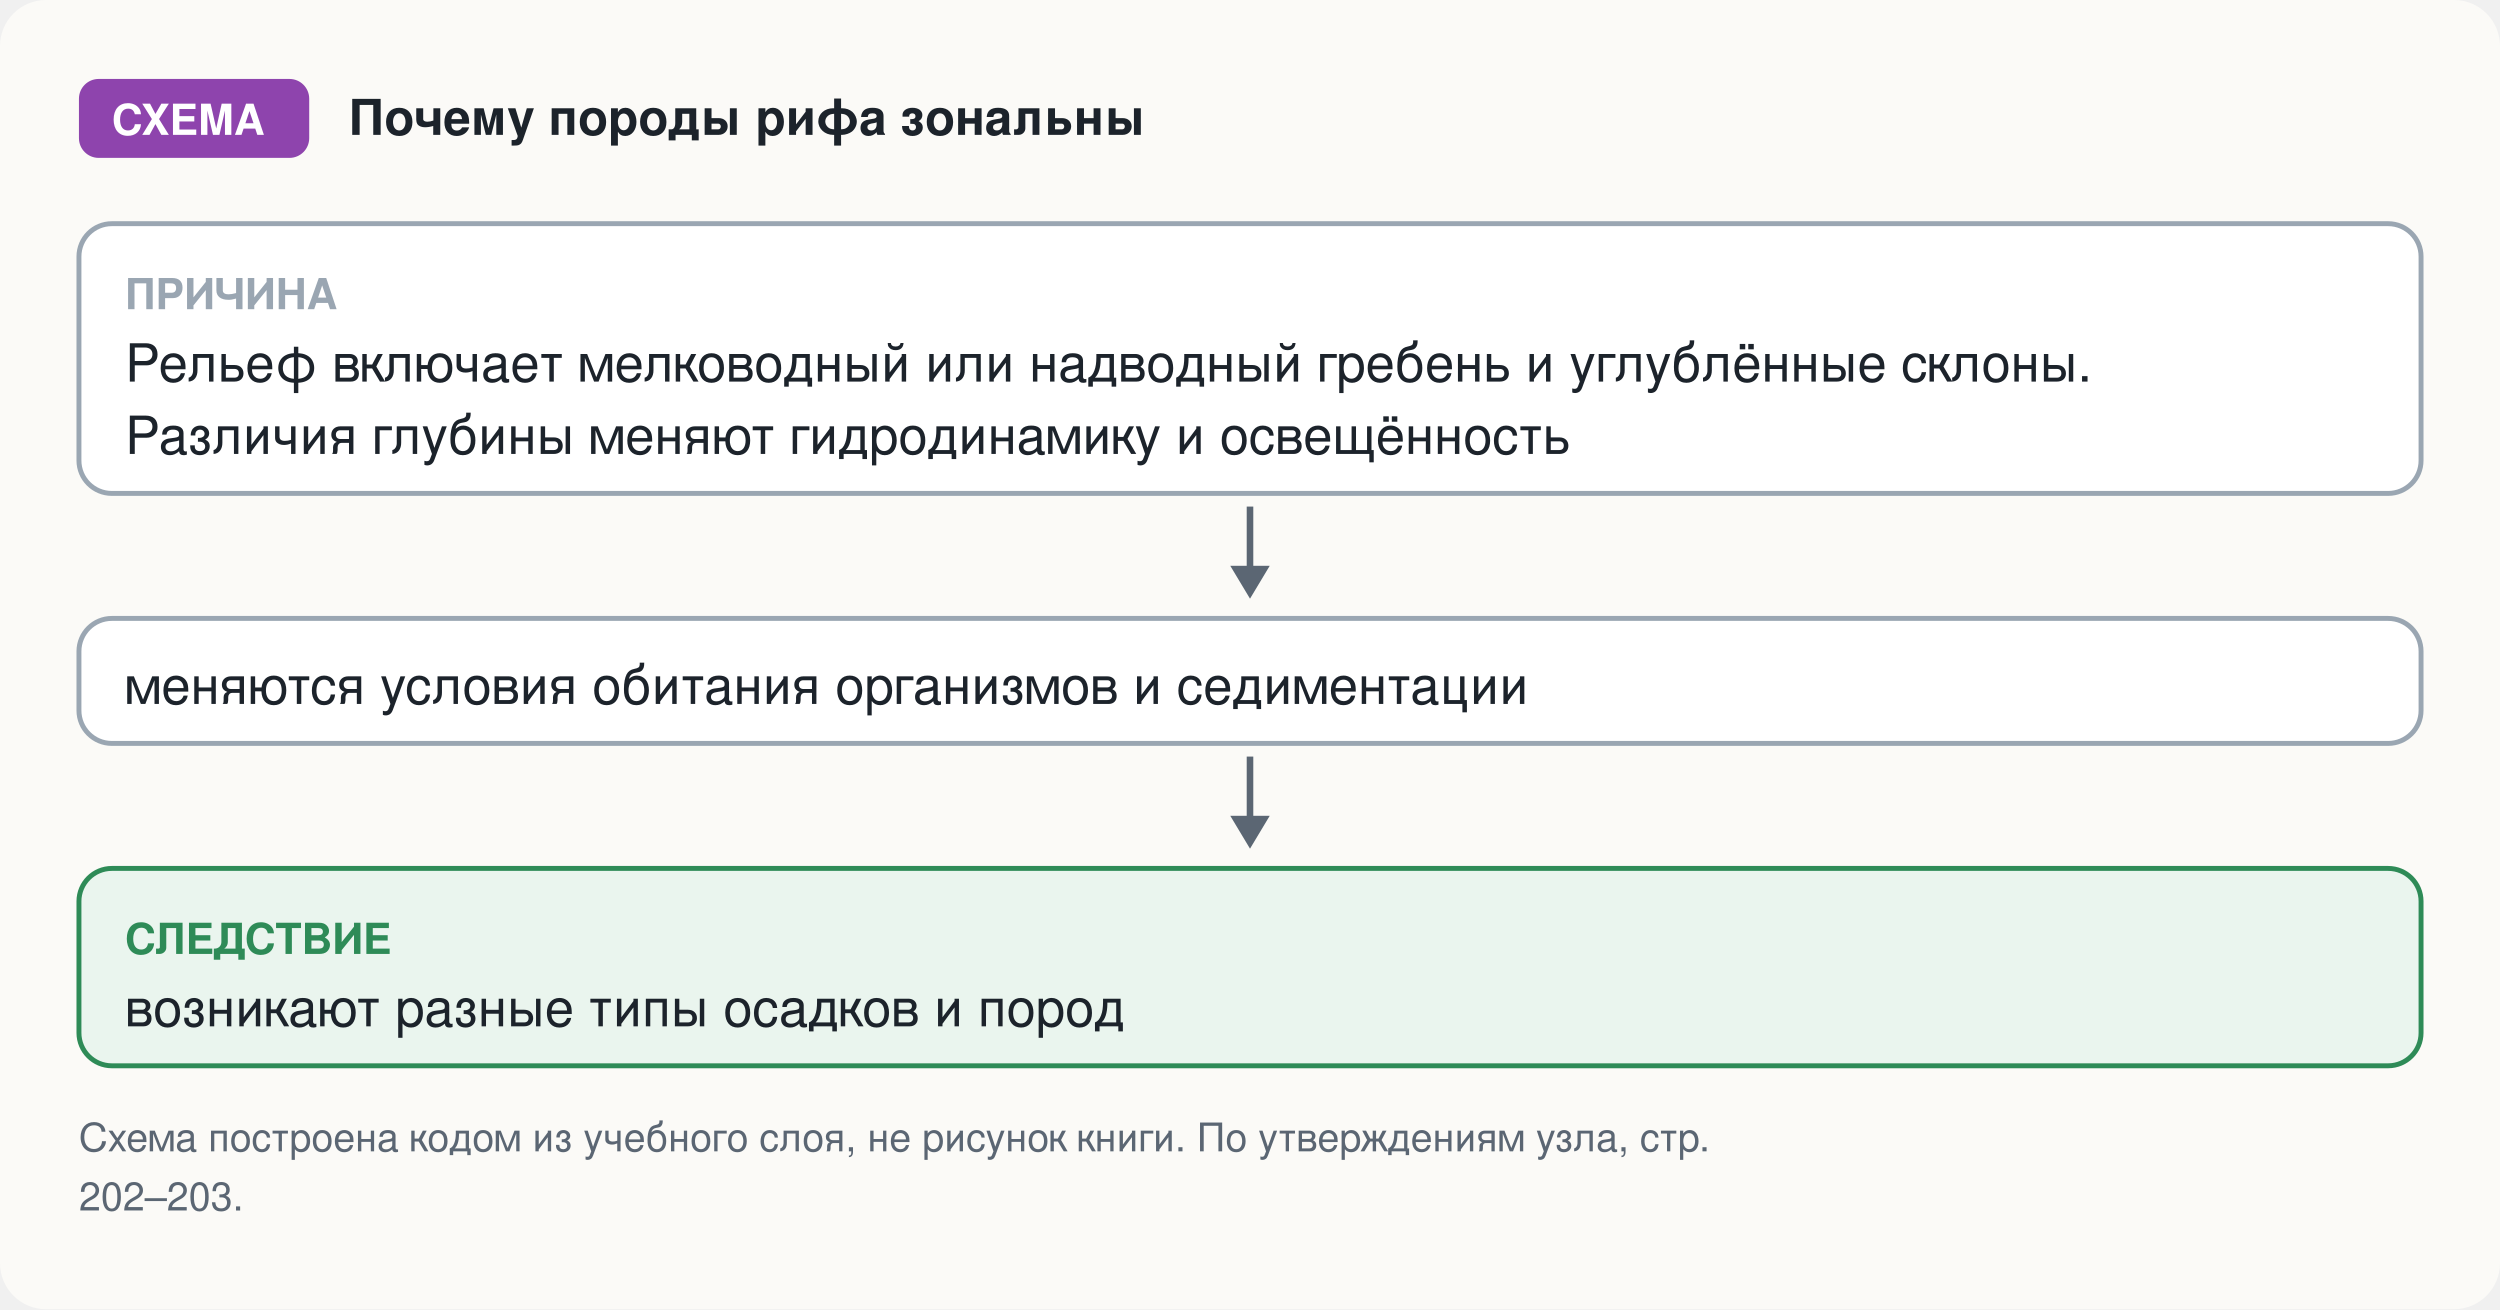
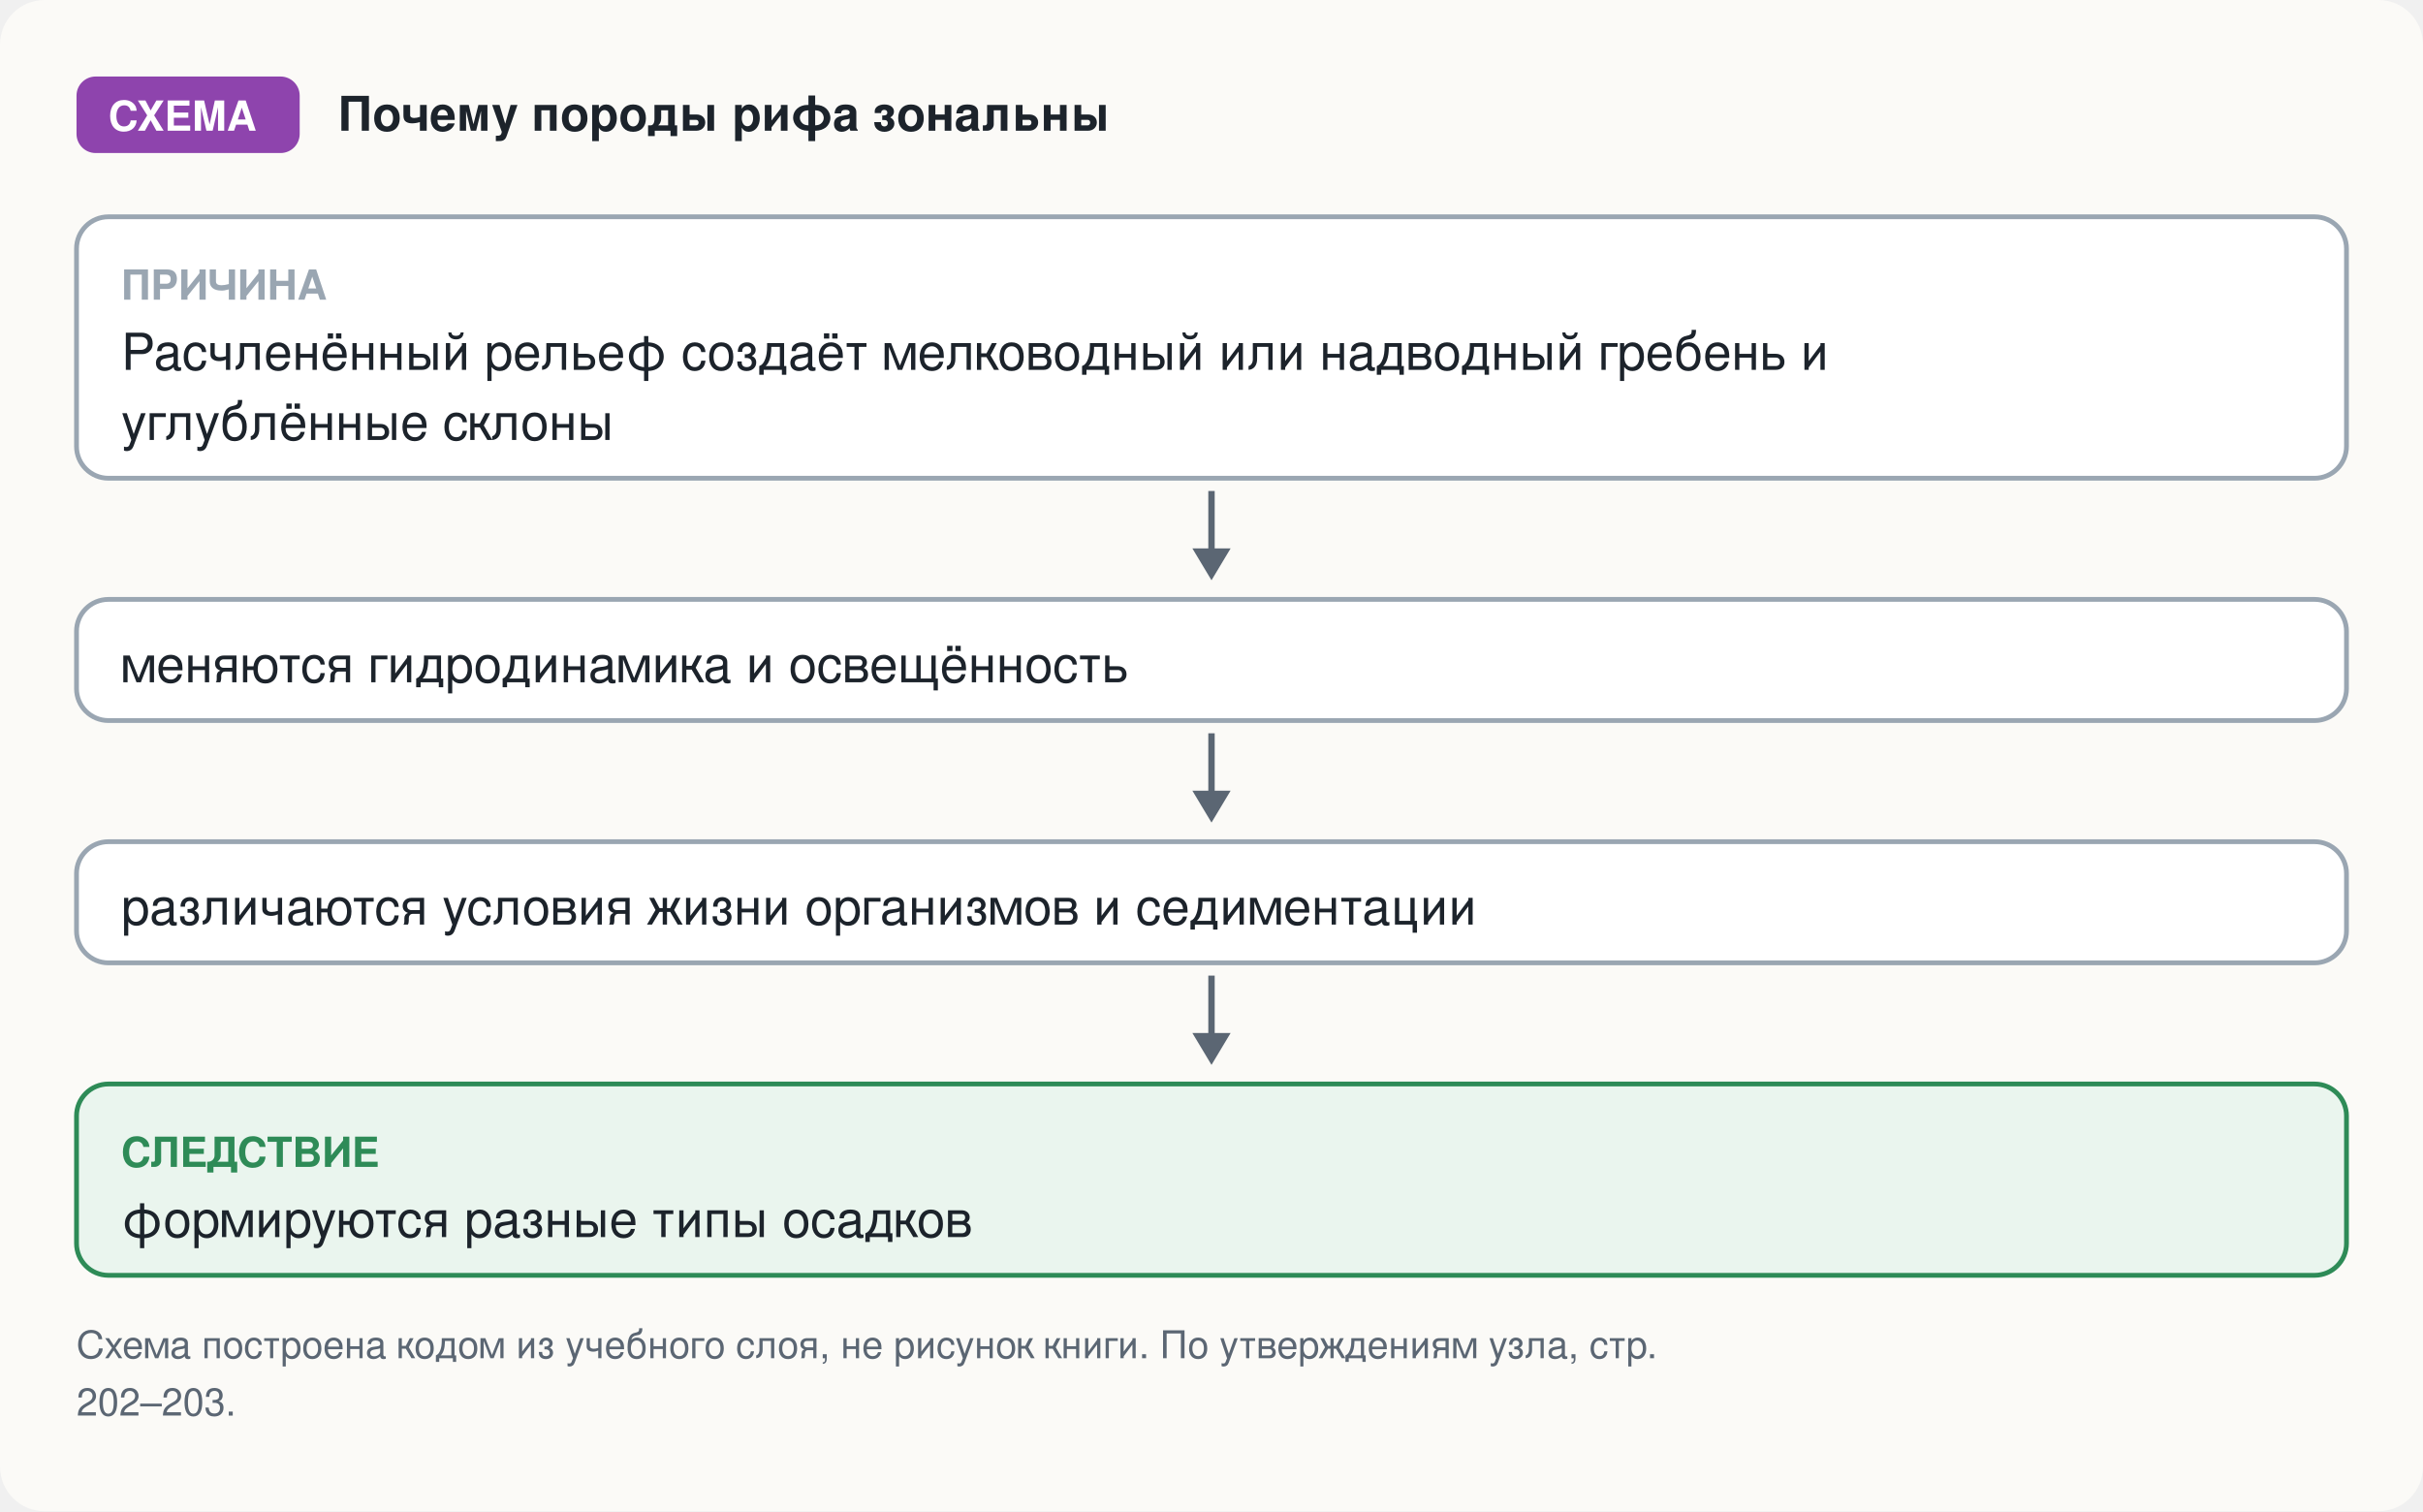
- <svg xmlns="http://www.w3.org/2000/svg" viewBox="0 0 760 398" width="760" height="398" role="img">
-   <rect x="0" y="0" width="760" height="398" rx="14" fill="#FBFAF7" />
+ <svg xmlns="http://www.w3.org/2000/svg" viewBox="0 0 760 474" width="760" height="474" role="img">
+   <rect x="0" y="0" width="760" height="474" rx="14" fill="#FBFAF7" />
  <rect x="24" y="24" width="70" height="24" rx="6" fill="#8E44AD" />
  <text x="34" y="41" font-size="13" font-weight="700" fill="#fff" font-family="Segoe UI, -apple-system, Helvetica, Arial, sans-serif">СХЕМА</text>
  <text x="106" y="41" font-size="15" font-weight="700" fill="#1C232B" font-family="Segoe UI, -apple-system, Helvetica, Arial, sans-serif">Почему породы рифа зональны</text>
  <rect x="24" y="68" width="712" height="82" rx="10" fill="#FFFFFF" stroke="#9AA6B2" stroke-width="1.5" />
  <text x="38" y="94" font-size="13" font-weight="700" fill="#9AA6B2" text-anchor="start" font-family="Segoe UI, -apple-system, Helvetica, Arial, sans-serif">ПРИЧИНА</text>
-   <text x="38" y="116" font-size="16" font-weight="400" fill="#1C232B" text-anchor="start" font-family="Segoe UI, -apple-system, Helvetica, Arial, sans-serif">Рельеф включает мелководный или надводный гребень и углублённые склоны.</text>
-   <text x="38" y="138" font-size="16" font-weight="400" fill="#1C232B" text-anchor="start" font-family="Segoe UI, -apple-system, Helvetica, Arial, sans-serif">Различия глубины меняют гидродинамику и освещённость</text>
+   <text x="38" y="116" font-size="16" font-weight="400" fill="#1C232B" text-anchor="start" font-family="Segoe UI, -apple-system, Helvetica, Arial, sans-serif">Расчленённый рельеф создаёт мелководный или надводный гребень и</text>
+   <text x="38" y="138" font-size="16" font-weight="400" fill="#1C232B" text-anchor="start" font-family="Segoe UI, -apple-system, Helvetica, Arial, sans-serif">углублённые склоны</text>
  <line x1="380.0" y1="154" x2="380.0" y2="176" stroke="#5B6673" stroke-width="2" />
  <polygon points="374.0,172 386.0,172 380.0,182" fill="#5B6673" />
  <rect x="24" y="188" width="712" height="38" rx="10" fill="#FFFFFF" stroke="#9AA6B2" stroke-width="1.5" />
-   <text x="38" y="214" font-size="16" font-weight="400" fill="#1C232B" text-anchor="start" font-family="Segoe UI, -apple-system, Helvetica, Arial, sans-serif">меняются условия обитания организмов и седиментации</text>
+   <text x="38" y="214" font-size="16" font-weight="400" fill="#1C232B" text-anchor="start" font-family="Segoe UI, -apple-system, Helvetica, Arial, sans-serif">меняются гидродинамика и освещённость</text>
  <line x1="380.0" y1="230" x2="380.0" y2="252" stroke="#5B6673" stroke-width="2" />
  <polygon points="374.0,248 386.0,248 380.0,258" fill="#5B6673" />
-   <rect x="24" y="264" width="712" height="60" rx="10" fill="#EAF5EE" stroke="#2E8B57" stroke-width="1.5" />
-   <text x="38" y="290" font-size="13" font-weight="700" fill="#2E8B57" text-anchor="start" font-family="Segoe UI, -apple-system, Helvetica, Arial, sans-serif">СЛЕДСТВИЕ</text>
-   <text x="38" y="312" font-size="16" font-weight="400" fill="#1C232B" text-anchor="start" font-family="Segoe UI, -apple-system, Helvetica, Arial, sans-serif">возникают разные типы осадков и пород</text>
-   <text x="24" y="350" font-size="12" font-weight="400" fill="#5B6673" text-anchor="start" font-family="Segoe UI, -apple-system, Helvetica, Arial, sans-serif">Схема построена кодом из учебного слоя, не рисунок книги. По утверждениям узла, стр.</text>
-   <text x="24" y="368" font-size="12" font-weight="400" fill="#5B6673" text-anchor="start" font-family="Segoe UI, -apple-system, Helvetica, Arial, sans-serif">202–203.</text>
+   <rect x="24" y="264" width="712" height="38" rx="10" fill="#FFFFFF" stroke="#9AA6B2" stroke-width="1.5" />
+   <text x="38" y="290" font-size="16" font-weight="400" fill="#1C232B" text-anchor="start" font-family="Segoe UI, -apple-system, Helvetica, Arial, sans-serif">различаются условия жизни организмов и седиментации</text>
+   <line x1="380.0" y1="306" x2="380.0" y2="328" stroke="#5B6673" stroke-width="2" />
+   <polygon points="374.0,324 386.0,324 380.0,334" fill="#5B6673" />
+   <rect x="24" y="340" width="712" height="60" rx="10" fill="#EAF5EE" stroke="#2E8B57" stroke-width="1.5" />
+   <text x="38" y="366" font-size="13" font-weight="700" fill="#2E8B57" text-anchor="start" font-family="Segoe UI, -apple-system, Helvetica, Arial, sans-serif">СЛЕДСТВИЕ</text>
+   <text x="38" y="388" font-size="16" font-weight="400" fill="#1C232B" text-anchor="start" font-family="Segoe UI, -apple-system, Helvetica, Arial, sans-serif">формируются разные типы осадков</text>
+   <text x="24" y="426" font-size="12" font-weight="400" fill="#5B6673" text-anchor="start" font-family="Segoe UI, -apple-system, Helvetica, Arial, sans-serif">Схема построена кодом из учебного слоя, не рисунок книги. По утверждениям узла, стр.</text>
+   <text x="24" y="444" font-size="12" font-weight="400" fill="#5B6673" text-anchor="start" font-family="Segoe UI, -apple-system, Helvetica, Arial, sans-serif">202–203.</text>
</svg>
